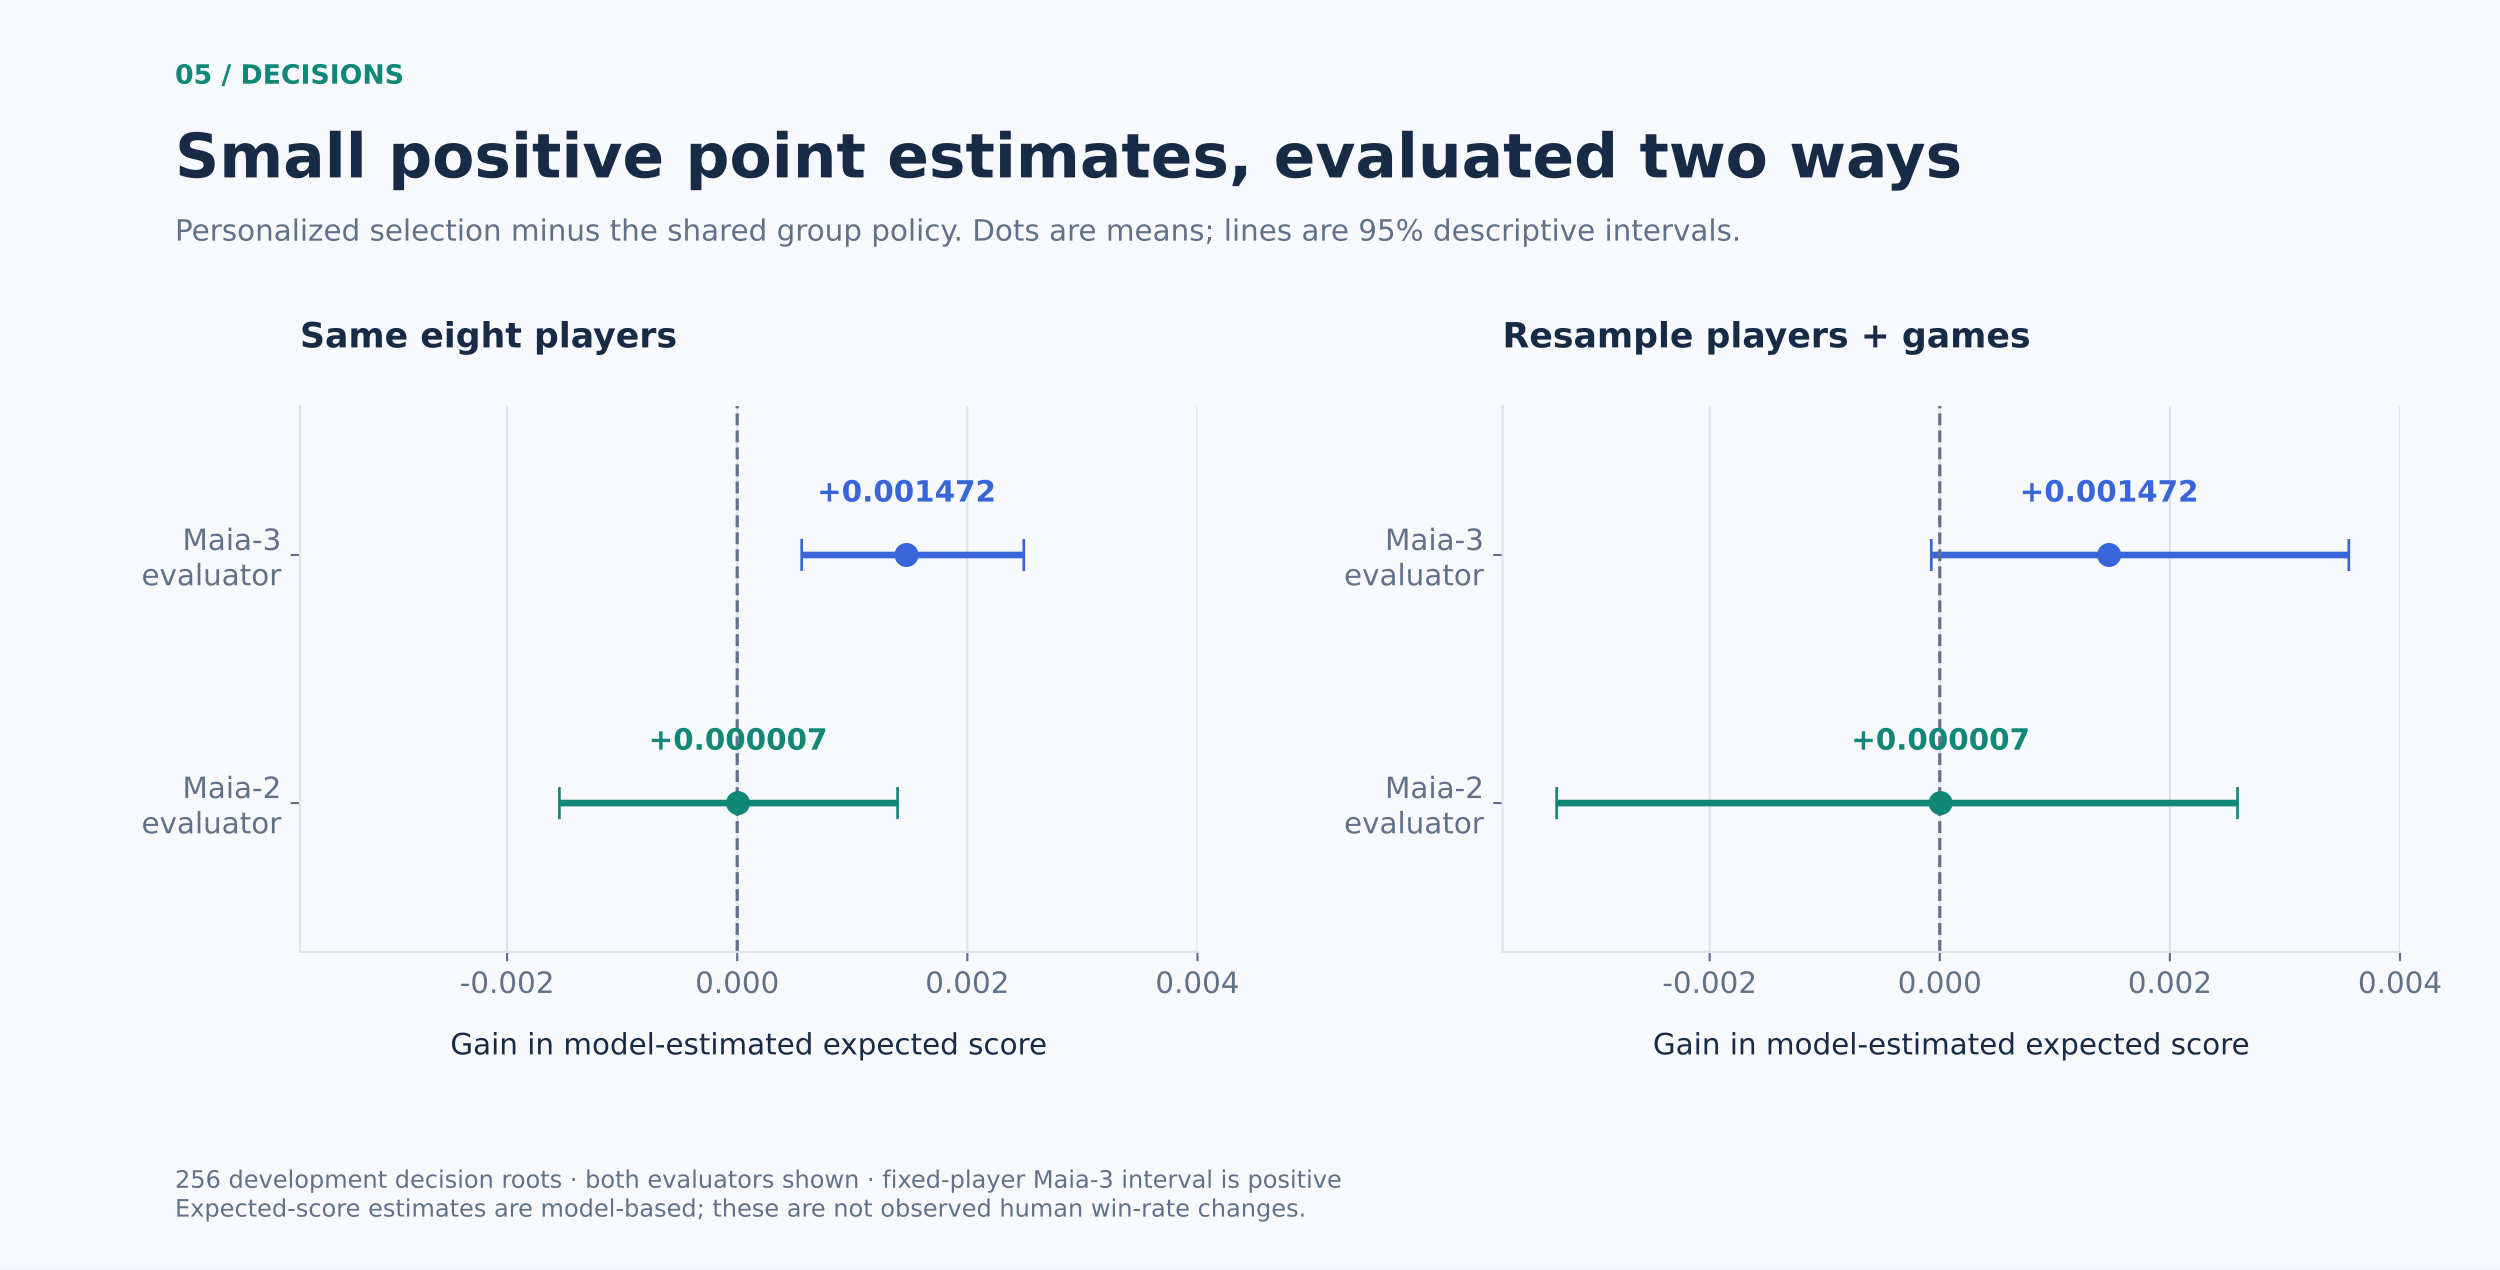
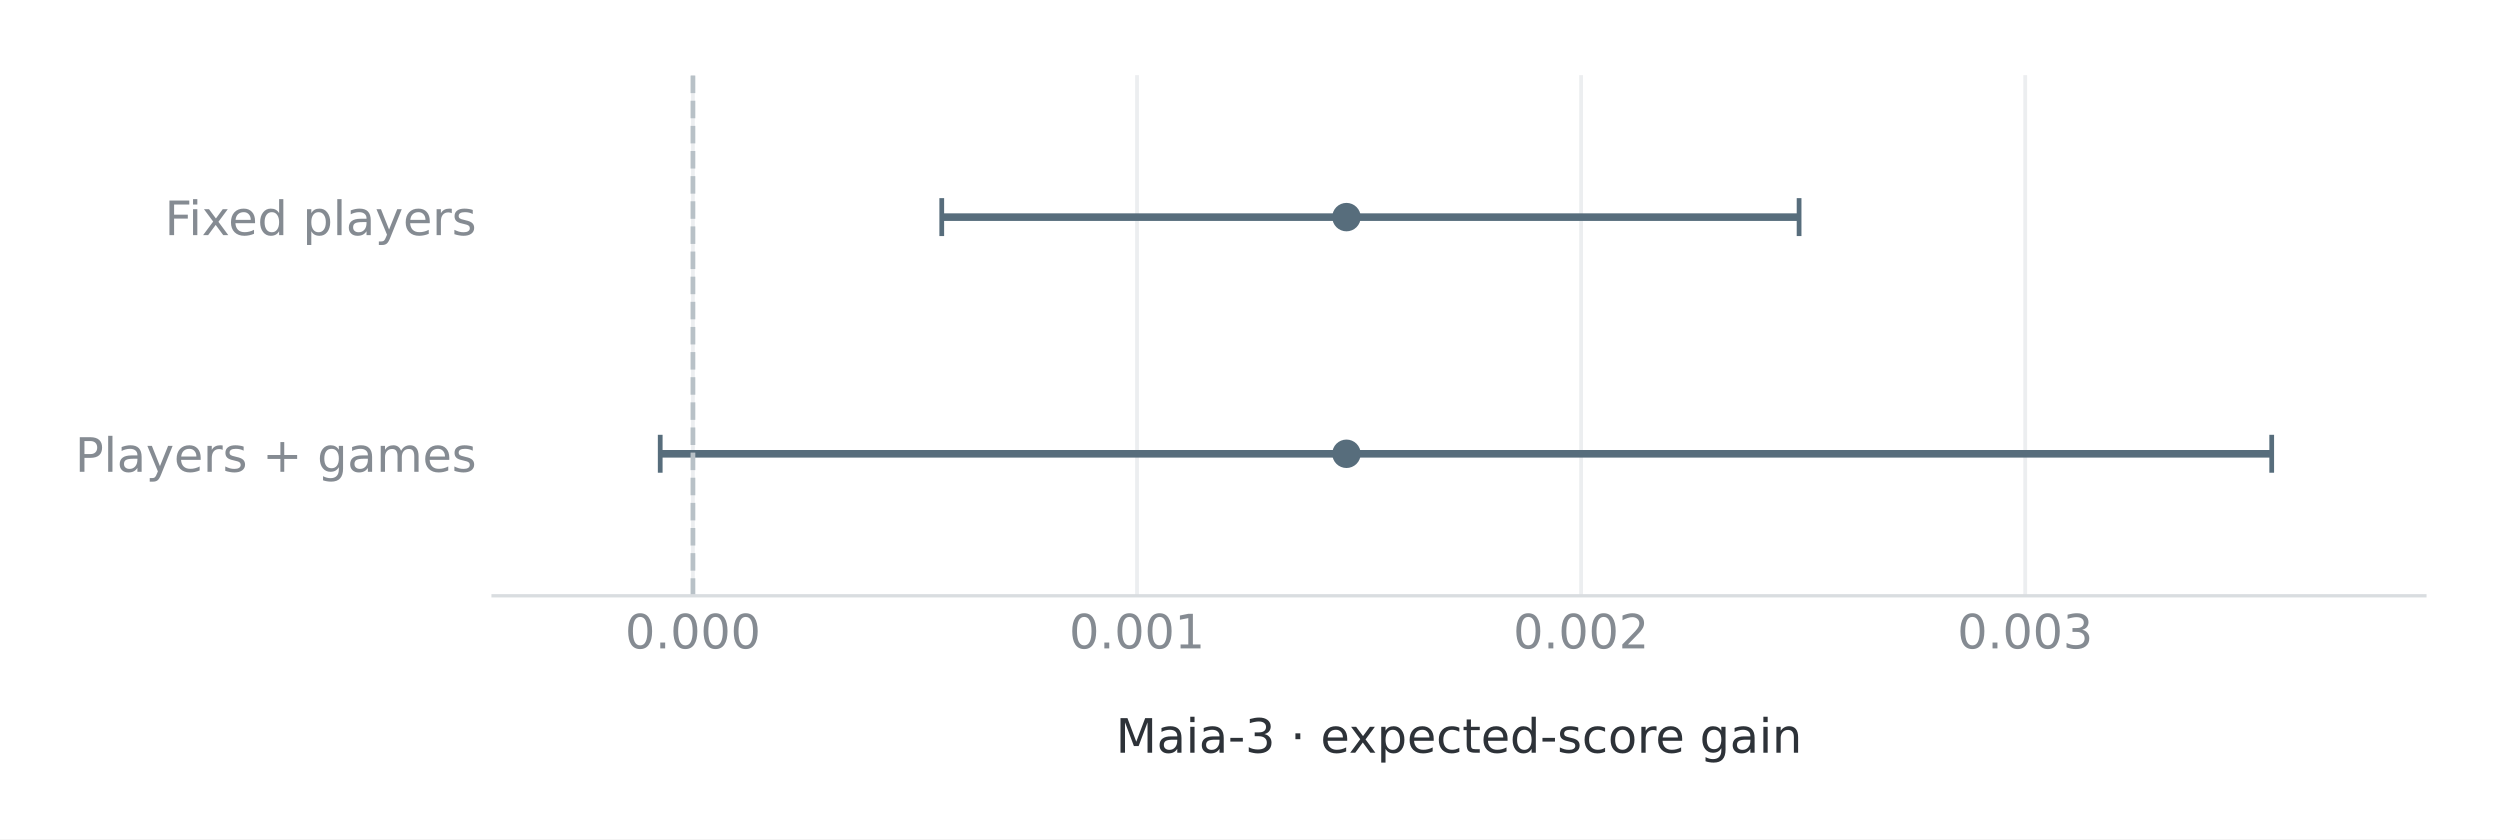
- <svg xmlns="http://www.w3.org/2000/svg" xmlns:xlink="http://www.w3.org/1999/xlink" width="936pt" height="475.2pt" viewBox="0 0 936 475.2" version="1.1">
+ <svg xmlns="http://www.w3.org/2000/svg" xmlns:xlink="http://www.w3.org/1999/xlink" width="527.2pt" height="176.981pt" viewBox="0 0 527.2 176.981" version="1.1">
  <defs>
    <style type="text/css">*{stroke-linejoin: round; stroke-linecap: butt}</style>
  </defs>
  <g id="figure_1">
    <g id="patch_1">
-       <path d="M 0 475.2 L 936 475.2 L 936 0 L 0 0 z " style="fill: #f7f9fc" />
+       <path d="M 0 176.981 L 527.2 176.981 L 527.2 0 L 0 0 z " style="fill: #ffffff" />
    </g>
    <g id="axes_1">
      <g id="patch_2">
-         <path d="M 112.32 356.4 L 448.32 356.4 L 448.32 152.064 L 112.32 152.064 z " style="fill: #f7f9fc" />
+         <path d="M 103.984 125.64 L 511.36 125.64 L 511.36 15.84 L 103.984 15.84 z " style="fill: #ffffff" />
      </g>
      <g id="matplotlib.axis_1">
        <g id="xtick_1">
          <g id="line2d_1">
-             <path d="M 189.858 356.4 L 189.858 152.064 " clip-path="url(#p032a806476)" style="fill: none; stroke: #dde4ef; stroke-width: 0.8; stroke-linecap: square" />
+             <path d="M 146.126 125.64 L 146.126 15.84 " clip-path="url(#pef910f3246)" style="fill: none; stroke: #eceef0; stroke-width: 0.8; stroke-linecap: square" />
          </g>
-           <g id="line2d_2">
-             <defs>
-               <path id="m0dbc0ff65b" d="M 0 0 L 0 3.5 " style="stroke: #617189; stroke-width: 0.8" />
-             </defs>
-             <g>
-               <use xlink:href="#m0dbc0ff65b" x="189.858" y="356.4" style="fill: #617189; stroke: #617189; stroke-width: 0.8" />
-             </g>
-           </g>
+           <g id="line2d_2" />
          <g id="text_1">
-             <text style="font-size: 11px; font-family: 'DejaVu Sans'; text-anchor: middle; fill: #617189" x="189.858" y="371.757" transform="rotate(-0 189.8585 371.7574)">-0.002</text>
+             <text style="font-size: 10px; font-family: 'DejaVu Sans'; text-anchor: middle; fill: #858b92" x="146.126" y="136.738" transform="rotate(-0 146.1261 136.7377)">0.000</text>
          </g>
        </g>
        <g id="xtick_2">
          <g id="line2d_3">
-             <path d="M 276.012 356.4 L 276.012 152.064 " clip-path="url(#p032a806476)" style="fill: none; stroke: #dde4ef; stroke-width: 0.8; stroke-linecap: square" />
+             <path d="M 239.776 125.64 L 239.776 15.84 " clip-path="url(#pef910f3246)" style="fill: none; stroke: #eceef0; stroke-width: 0.8; stroke-linecap: square" />
          </g>
-           <g id="line2d_4">
-             <g>
-               <use xlink:href="#m0dbc0ff65b" x="276.012" y="356.4" style="fill: #617189; stroke: #617189; stroke-width: 0.8" />
-             </g>
-           </g>
+           <g id="line2d_4" />
          <g id="text_2">
-             <text style="font-size: 11px; font-family: 'DejaVu Sans'; text-anchor: middle; fill: #617189" x="276.012" y="371.757" transform="rotate(-0 276.0123 371.7574)">0.000</text>
+             <text style="font-size: 10px; font-family: 'DejaVu Sans'; text-anchor: middle; fill: #858b92" x="239.776" y="136.738" transform="rotate(-0 239.7757 136.7377)">0.001</text>
          </g>
        </g>
        <g id="xtick_3">
          <g id="line2d_5">
-             <path d="M 362.166 356.4 L 362.166 152.064 " clip-path="url(#p032a806476)" style="fill: none; stroke: #dde4ef; stroke-width: 0.8; stroke-linecap: square" />
+             <path d="M 333.425 125.64 L 333.425 15.84 " clip-path="url(#pef910f3246)" style="fill: none; stroke: #eceef0; stroke-width: 0.8; stroke-linecap: square" />
          </g>
-           <g id="line2d_6">
-             <g>
-               <use xlink:href="#m0dbc0ff65b" x="362.166" y="356.4" style="fill: #617189; stroke: #617189; stroke-width: 0.8" />
-             </g>
-           </g>
+           <g id="line2d_6" />
          <g id="text_3">
-             <text style="font-size: 11px; font-family: 'DejaVu Sans'; text-anchor: middle; fill: #617189" x="362.166" y="371.757" transform="rotate(-0 362.1662 371.7574)">0.002</text>
+             <text style="font-size: 10px; font-family: 'DejaVu Sans'; text-anchor: middle; fill: #858b92" x="333.425" y="136.738" transform="rotate(-0 333.4254 136.7377)">0.002</text>
          </g>
        </g>
        <g id="xtick_4">
          <g id="line2d_7">
-             <path d="M 448.32 356.4 L 448.32 152.064 " clip-path="url(#p032a806476)" style="fill: none; stroke: #dde4ef; stroke-width: 0.8; stroke-linecap: square" />
+             <path d="M 427.075 125.64 L 427.075 15.84 " clip-path="url(#pef910f3246)" style="fill: none; stroke: #eceef0; stroke-width: 0.8; stroke-linecap: square" />
          </g>
-           <g id="line2d_8">
-             <g>
-               <use xlink:href="#m0dbc0ff65b" x="448.32" y="356.4" style="fill: #617189; stroke: #617189; stroke-width: 0.8" />
-             </g>
-           </g>
+           <g id="line2d_8" />
          <g id="text_4">
-             <text style="font-size: 11px; font-family: 'DejaVu Sans'; text-anchor: middle; fill: #617189" x="448.32" y="371.757" transform="rotate(-0 448.32 371.7574)">0.004</text>
+             <text style="font-size: 10px; font-family: 'DejaVu Sans'; text-anchor: middle; fill: #858b92" x="427.075" y="136.738" transform="rotate(-0 427.0751 136.7377)">0.003</text>
          </g>
        </g>
        <g id="text_5">
-           <text style="font-size: 11px; font-family: 'DejaVu Sans'; text-anchor: middle; fill: #172b46" x="280.32" y="394.758" transform="rotate(-0 280.32 394.7583)">Gain in model-estimated expected score</text>
+           <text style="font-size: 10px; font-family: 'DejaVu Sans'; text-anchor: middle; fill: #2d3238" x="307.672" y="158.738" transform="rotate(-0 307.6717 158.7384)">Maia-3 · expected-score gain</text>
        </g>
      </g>
      <g id="matplotlib.axis_2">
        <g id="ytick_1">
-           <g id="line2d_9">
-             <defs>
-               <path id="mf9965ee222" d="M 0 0 L -3.5 0 " style="stroke: #617189; stroke-width: 0.8" />
-             </defs>
-             <g>
-               <use xlink:href="#mf9965ee222" x="112.32" y="207.792" style="fill: #617189; stroke: #617189; stroke-width: 0.8" />
-             </g>
-           </g>
+           <g id="line2d_9" />
          <g id="text_6">
-             <text style="font-size: 11px; font-family: 'DejaVu Sans'; fill: #617189" transform="translate(68.32391 205.9202)">Maia-3</text>
-             <text style="font-size: 11px; font-family: 'DejaVu Sans'; fill: #617189" transform="translate(52.96688 219.1232)">evaluator</text>
+             <text style="font-size: 10px; font-family: 'DejaVu Sans'; text-anchor: end; fill: #858b92" x="100.484" y="49.585" transform="rotate(-0 100.4838 49.58467)">Fixed players</text>
          </g>
        </g>
        <g id="ytick_2">
-           <g id="line2d_10">
-             <g>
-               <use xlink:href="#mf9965ee222" x="112.32" y="300.672" style="fill: #617189; stroke: #617189; stroke-width: 0.8" />
-             </g>
-           </g>
+           <g id="line2d_10" />
          <g id="text_7">
-             <text style="font-size: 11px; font-family: 'DejaVu Sans'; fill: #617189" transform="translate(68.32391 298.8002)">Maia-2</text>
-             <text style="font-size: 11px; font-family: 'DejaVu Sans'; fill: #617189" transform="translate(52.96688 312.0032)">evaluator</text>
+             <text style="font-size: 10px; font-family: 'DejaVu Sans'; text-anchor: end; fill: #858b92" x="100.484" y="99.494" transform="rotate(-0 100.4838 99.49376)">Players + games</text>
          </g>
        </g>
      </g>
      <g id="LineCollection_1">
-         <path d="M 300.148 207.792 L 383.309 207.792 " clip-path="url(#p032a806476)" style="fill: none; stroke: #3865d9; stroke-width: 2.5" />
+         <path d="M 198.597 45.785 L 379.391 45.785 " clip-path="url(#pef910f3246)" style="fill: none; stroke: #576d7c; stroke-width: 1.6" />
      </g>
      <g id="line2d_11">
        <defs>
-           <path id="mdc1ccb5cbc" d="M 0 6 L 0 -6 " style="stroke: #3865d9" />
+           <path id="mcb1e44c963" d="M 0 4 L 0 -4 " style="stroke: #576d7c" />
        </defs>
-         <g clip-path="url(#p032a806476)">
-           <use xlink:href="#mdc1ccb5cbc" x="300.148" y="207.792" style="fill: #3865d9; stroke: #3865d9" />
+         <g clip-path="url(#pef910f3246)">
+           <use xlink:href="#mcb1e44c963" x="198.597" y="45.785" style="fill: #576d7c; stroke: #576d7c" />
        </g>
      </g>
      <g id="line2d_12">
-         <g clip-path="url(#p032a806476)">
-           <use xlink:href="#mdc1ccb5cbc" x="383.309" y="207.792" style="fill: #3865d9; stroke: #3865d9" />
+         <g clip-path="url(#pef910f3246)">
+           <use xlink:href="#mcb1e44c963" x="379.391" y="45.785" style="fill: #576d7c; stroke: #576d7c" />
        </g>
      </g>
      <g id="LineCollection_2">
-         <path d="M 209.442 300.672 L 336.049 300.672 " clip-path="url(#p032a806476)" style="fill: none; stroke: #118777; stroke-width: 2.5" />
+         <path d="M 139.226 95.695 L 479.057 95.695 " clip-path="url(#pef910f3246)" style="fill: none; stroke: #576d7c; stroke-width: 1.6" />
      </g>
      <g id="line2d_13">
-         <defs>
-           <path id="m07c11f2e51" d="M 0 6 L 0 -6 " style="stroke: #118777" />
-         </defs>
-         <g clip-path="url(#p032a806476)">
-           <use xlink:href="#m07c11f2e51" x="209.442" y="300.672" style="fill: #118777; stroke: #118777" />
+         <g clip-path="url(#pef910f3246)">
+           <use xlink:href="#mcb1e44c963" x="139.226" y="95.695" style="fill: #576d7c; stroke: #576d7c" />
        </g>
      </g>
      <g id="line2d_14">
-         <g clip-path="url(#p032a806476)">
-           <use xlink:href="#m07c11f2e51" x="336.049" y="300.672" style="fill: #118777; stroke: #118777" />
+         <g clip-path="url(#pef910f3246)">
+           <use xlink:href="#mcb1e44c963" x="479.057" y="95.695" style="fill: #576d7c; stroke: #576d7c" />
        </g>
      </g>
      <g id="line2d_15">
-         <path d="M 276.012 356.4 L 276.012 152.064 " clip-path="url(#p032a806476)" style="fill: none; stroke-dasharray: 4.44,1.92; stroke-dashoffset: 0; stroke: #617189; stroke-width: 1.2" />
+         <path d="M 146.126 125.64 L 146.126 15.84 " clip-path="url(#pef910f3246)" style="fill: none; stroke-dasharray: 3.7,1.6; stroke-dashoffset: 0; stroke: #b8c1c7" />
      </g>
      <g id="line2d_16">
        <defs>
-           <path id="ma109758d49" d="M 0 4 C 1.061 4 2.078 3.579 2.828 2.828 C 3.579 2.078 4 1.061 4 0 C 4 -1.061 3.579 -2.078 2.828 -2.828 C 2.078 -3.579 1.061 -4 0 -4 C -1.061 -4 -2.078 -3.579 -2.828 -2.828 C -3.579 -2.078 -4 -1.061 -4 0 C -4 1.061 -3.579 2.078 -2.828 2.828 C -2.078 3.579 -1.061 4 0 4 z " style="stroke: #3865d9" />
+           <path id="m69eb751325" d="M 0 2.5 C 0.663 2.5 1.299 2.237 1.768 1.768 C 2.237 1.299 2.5 0.663 2.5 0 C 2.5 -0.663 2.237 -1.299 1.768 -1.768 C 1.299 -2.237 0.663 -2.5 0 -2.5 C -0.663 -2.5 -1.299 -2.237 -1.768 -1.768 C -2.237 -1.299 -2.5 -0.663 -2.5 0 C -2.5 0.663 -2.237 1.299 -1.768 1.768 C -1.299 2.237 -0.663 2.5 0 2.5 z " style="stroke: #576d7c" />
        </defs>
-         <g clip-path="url(#p032a806476)">
-           <use xlink:href="#ma109758d49" x="339.405" y="207.792" style="fill: #3865d9; stroke: #3865d9" />
+         <g clip-path="url(#pef910f3246)">
+           <use xlink:href="#m69eb751325" x="283.943" y="45.785" style="fill: #576d7c; stroke: #576d7c" />
        </g>
      </g>
      <g id="line2d_17">
-         <defs>
-           <path id="me212ca355b" d="M 0 4 C 1.061 4 2.078 3.579 2.828 2.828 C 3.579 2.078 4 1.061 4 0 C 4 -1.061 3.579 -2.078 2.828 -2.828 C 2.078 -3.579 1.061 -4 0 -4 C -1.061 -4 -2.078 -3.579 -2.828 -2.828 C -3.579 -2.078 -4 -1.061 -4 0 C -4 1.061 -3.579 2.078 -2.828 2.828 C -2.078 3.579 -1.061 4 0 4 z " style="stroke: #118777" />
-         </defs>
-         <g clip-path="url(#p032a806476)">
-           <use xlink:href="#me212ca355b" x="276.32" y="300.672" style="fill: #118777; stroke: #118777" />
+         <g clip-path="url(#pef910f3246)">
+           <use xlink:href="#m69eb751325" x="283.943" y="95.695" style="fill: #576d7c; stroke: #576d7c" />
        </g>
      </g>
      <g id="patch_3">
-         <path d="M 112.32 356.4 L 112.32 152.064 " style="fill: none; stroke: #dde4ef; stroke-width: 0.8; stroke-linejoin: miter; stroke-linecap: square" />
+         <path d="M 103.984 125.64 L 511.36 125.64 " style="fill: none; stroke: #d9dde0; stroke-width: 0.7; stroke-linejoin: miter; stroke-linecap: square" />
      </g>
-       <g id="patch_4">
-         <path d="M 112.32 356.4 L 448.32 356.4 " style="fill: none; stroke: #dde4ef; stroke-width: 0.8; stroke-linejoin: miter; stroke-linecap: square" />
-       </g>
-       <g id="text_8">
-         <text style="font-weight: 700; font-size: 11px; font-family: 'DejaVu Sans'; text-anchor: middle; fill: #3865d9" x="339.405" y="187.792" transform="rotate(-0 339.4052 187.792)">+0.001472</text>
-       </g>
-       <g id="text_9">
-         <text style="font-weight: 700; font-size: 11px; font-family: 'DejaVu Sans'; text-anchor: middle; fill: #118777" x="276.32" y="280.672" transform="rotate(-0 276.3197 280.672)">+0.000007</text>
-       </g>
-       <g id="text_10">
-         <text style="font-weight: 700; font-size: 13px; font-family: 'DejaVu Sans'; text-anchor: start; fill: #172b46" x="112.32" y="130.064" transform="rotate(-0 112.32 130.064)">Same eight players</text>
-       </g>
-     </g>
-     <g id="axes_2">
-       <g id="patch_5">
-         <path d="M 562.56 356.4 L 898.56 356.4 L 898.56 152.064 L 562.56 152.064 z " style="fill: #f7f9fc" />
-       </g>
-       <g id="matplotlib.axis_3">
-         <g id="xtick_5">
-           <g id="line2d_18">
-             <path d="M 640.098 356.4 L 640.098 152.064 " clip-path="url(#p8e95d15e24)" style="fill: none; stroke: #dde4ef; stroke-width: 0.8; stroke-linecap: square" />
-           </g>
-           <g id="line2d_19">
-             <g>
-               <use xlink:href="#m0dbc0ff65b" x="640.098" y="356.4" style="fill: #617189; stroke: #617189; stroke-width: 0.8" />
-             </g>
-           </g>
-           <g id="text_11">
-             <text style="font-size: 11px; font-family: 'DejaVu Sans'; text-anchor: middle; fill: #617189" x="640.098" y="371.757" transform="rotate(-0 640.0985 371.7574)">-0.002</text>
-           </g>
-         </g>
-         <g id="xtick_6">
-           <g id="line2d_20">
-             <path d="M 726.252 356.4 L 726.252 152.064 " clip-path="url(#p8e95d15e24)" style="fill: none; stroke: #dde4ef; stroke-width: 0.8; stroke-linecap: square" />
-           </g>
-           <g id="line2d_21">
-             <g>
-               <use xlink:href="#m0dbc0ff65b" x="726.252" y="356.4" style="fill: #617189; stroke: #617189; stroke-width: 0.8" />
-             </g>
-           </g>
-           <g id="text_12">
-             <text style="font-size: 11px; font-family: 'DejaVu Sans'; text-anchor: middle; fill: #617189" x="726.252" y="371.757" transform="rotate(-0 726.2523 371.7574)">0.000</text>
-           </g>
-         </g>
-         <g id="xtick_7">
-           <g id="line2d_22">
-             <path d="M 812.406 356.4 L 812.406 152.064 " clip-path="url(#p8e95d15e24)" style="fill: none; stroke: #dde4ef; stroke-width: 0.8; stroke-linecap: square" />
-           </g>
-           <g id="line2d_23">
-             <g>
-               <use xlink:href="#m0dbc0ff65b" x="812.406" y="356.4" style="fill: #617189; stroke: #617189; stroke-width: 0.8" />
-             </g>
-           </g>
-           <g id="text_13">
-             <text style="font-size: 11px; font-family: 'DejaVu Sans'; text-anchor: middle; fill: #617189" x="812.406" y="371.757" transform="rotate(-0 812.4062 371.7574)">0.002</text>
-           </g>
-         </g>
-         <g id="xtick_8">
-           <g id="line2d_24">
-             <path d="M 898.56 356.4 L 898.56 152.064 " clip-path="url(#p8e95d15e24)" style="fill: none; stroke: #dde4ef; stroke-width: 0.8; stroke-linecap: square" />
-           </g>
-           <g id="line2d_25">
-             <g>
-               <use xlink:href="#m0dbc0ff65b" x="898.56" y="356.4" style="fill: #617189; stroke: #617189; stroke-width: 0.8" />
-             </g>
-           </g>
-           <g id="text_14">
-             <text style="font-size: 11px; font-family: 'DejaVu Sans'; text-anchor: middle; fill: #617189" x="898.56" y="371.757" transform="rotate(-0 898.56 371.7574)">0.004</text>
-           </g>
-         </g>
-         <g id="text_15">
-           <text style="font-size: 11px; font-family: 'DejaVu Sans'; text-anchor: middle; fill: #172b46" x="730.56" y="394.758" transform="rotate(-0 730.56 394.7583)">Gain in model-estimated expected score</text>
-         </g>
-       </g>
-       <g id="matplotlib.axis_4">
-         <g id="ytick_3">
-           <g id="line2d_26">
-             <g>
-               <use xlink:href="#mf9965ee222" x="562.56" y="207.792" style="fill: #617189; stroke: #617189; stroke-width: 0.8" />
-             </g>
-           </g>
-           <g id="text_16">
-             <text style="font-size: 11px; font-family: 'DejaVu Sans'; fill: #617189" transform="translate(518.5639 205.9202)">Maia-3</text>
-             <text style="font-size: 11px; font-family: 'DejaVu Sans'; fill: #617189" transform="translate(503.2069 219.1232)">evaluator</text>
-           </g>
-         </g>
-         <g id="ytick_4">
-           <g id="line2d_27">
-             <g>
-               <use xlink:href="#mf9965ee222" x="562.56" y="300.672" style="fill: #617189; stroke: #617189; stroke-width: 0.8" />
-             </g>
-           </g>
-           <g id="text_17">
-             <text style="font-size: 11px; font-family: 'DejaVu Sans'; fill: #617189" transform="translate(518.5639 298.8002)">Maia-2</text>
-             <text style="font-size: 11px; font-family: 'DejaVu Sans'; fill: #617189" transform="translate(503.2069 312.0032)">evaluator</text>
-           </g>
-         </g>
-       </g>
-       <g id="LineCollection_3">
-         <path d="M 723.078 207.792 L 879.394 207.792 " clip-path="url(#p8e95d15e24)" style="fill: none; stroke: #3865d9; stroke-width: 2.5" />
-       </g>
-       <g id="line2d_28">
-         <g clip-path="url(#p8e95d15e24)">
-           <use xlink:href="#mdc1ccb5cbc" x="723.078" y="207.792" style="fill: #3865d9; stroke: #3865d9" />
-         </g>
-       </g>
-       <g id="line2d_29">
-         <g clip-path="url(#p8e95d15e24)">
-           <use xlink:href="#mdc1ccb5cbc" x="879.394" y="207.792" style="fill: #3865d9; stroke: #3865d9" />
-         </g>
-       </g>
-       <g id="LineCollection_4">
-         <path d="M 582.809 300.672 L 837.735 300.672 " clip-path="url(#p8e95d15e24)" style="fill: none; stroke: #118777; stroke-width: 2.5" />
-       </g>
-       <g id="line2d_30">
-         <g clip-path="url(#p8e95d15e24)">
-           <use xlink:href="#m07c11f2e51" x="582.809" y="300.672" style="fill: #118777; stroke: #118777" />
-         </g>
-       </g>
-       <g id="line2d_31">
-         <g clip-path="url(#p8e95d15e24)">
-           <use xlink:href="#m07c11f2e51" x="837.735" y="300.672" style="fill: #118777; stroke: #118777" />
-         </g>
-       </g>
-       <g id="line2d_32">
-         <path d="M 726.252 356.4 L 726.252 152.064 " clip-path="url(#p8e95d15e24)" style="fill: none; stroke-dasharray: 4.44,1.92; stroke-dashoffset: 0; stroke: #617189; stroke-width: 1.2" />
-       </g>
-       <g id="line2d_33">
-         <g clip-path="url(#p8e95d15e24)">
-           <use xlink:href="#ma109758d49" x="789.645" y="207.792" style="fill: #3865d9; stroke: #3865d9" />
-         </g>
-       </g>
-       <g id="line2d_34">
-         <g clip-path="url(#p8e95d15e24)">
-           <use xlink:href="#me212ca355b" x="726.56" y="300.672" style="fill: #118777; stroke: #118777" />
-         </g>
-       </g>
-       <g id="patch_6">
-         <path d="M 562.56 356.4 L 562.56 152.064 " style="fill: none; stroke: #dde4ef; stroke-width: 0.8; stroke-linejoin: miter; stroke-linecap: square" />
-       </g>
-       <g id="patch_7">
-         <path d="M 562.56 356.4 L 898.56 356.4 " style="fill: none; stroke: #dde4ef; stroke-width: 0.8; stroke-linejoin: miter; stroke-linecap: square" />
-       </g>
-       <g id="text_18">
-         <text style="font-weight: 700; font-size: 11px; font-family: 'DejaVu Sans'; text-anchor: middle; fill: #3865d9" x="789.645" y="187.792" transform="rotate(-0 789.6452 187.792)">+0.001472</text>
-       </g>
-       <g id="text_19">
-         <text style="font-weight: 700; font-size: 11px; font-family: 'DejaVu Sans'; text-anchor: middle; fill: #118777" x="726.56" y="280.672" transform="rotate(-0 726.5597 280.672)">+0.000007</text>
-       </g>
-       <g id="text_20">
-         <text style="font-weight: 700; font-size: 13px; font-family: 'DejaVu Sans'; text-anchor: start; fill: #172b46" x="562.56" y="130.064" transform="rotate(-0 562.56 130.064)">Resample players + games</text>
-       </g>
-     </g>
-     <g id="text_21">
-       <text style="font-weight: 700; font-size: 10px; font-family: 'DejaVu Sans'; text-anchor: start; fill: #118777" x="65.52" y="31.358" transform="rotate(-0 65.52 31.35766)">05 / DECISIONS</text>
-     </g>
-     <g id="text_22">
-       <text style="font-weight: 700; font-size: 23px; font-family: 'DejaVu Sans'; text-anchor: start; fill: #172b46" x="65.52" y="66.422" transform="rotate(-0 65.52 66.42201)">Small positive point estimates, evaluated two ways</text>
-     </g>
-     <g id="text_23">
-       <text style="font-size: 11px; font-family: 'DejaVu Sans'; text-anchor: start; fill: #617189" x="65.52" y="90.093" transform="rotate(-0 65.52 90.09268)">Personalized selection minus the shared group policy. Dots are means; lines are 95% descriptive intervals.</text>
-     </g>
-     <g id="text_24">
-       <text style="font-size: 9px; font-family: 'DejaVu Sans'; fill: #617189" transform="translate(65.52 444.7026)">256 development decision roots · both evaluators shown · fixed-player Maia-3 interval is positive</text>
-       <text style="font-size: 9px; font-family: 'DejaVu Sans'; fill: #617189" transform="translate(65.52 455.505)">Expected-score estimates are model-based; these are not observed human win-rate changes.</text>
    </g>
  </g>
  <defs>
-     <clipPath id="p032a806476">
-       <rect x="112.32" y="152.064" width="336" height="204.336" />
-     </clipPath>
-     <clipPath id="p8e95d15e24">
-       <rect x="562.56" y="152.064" width="336" height="204.336" />
+     <clipPath id="pef910f3246">
+       <rect x="103.984" y="15.84" width="407.376" height="109.8" />
    </clipPath>
  </defs>
</svg>
